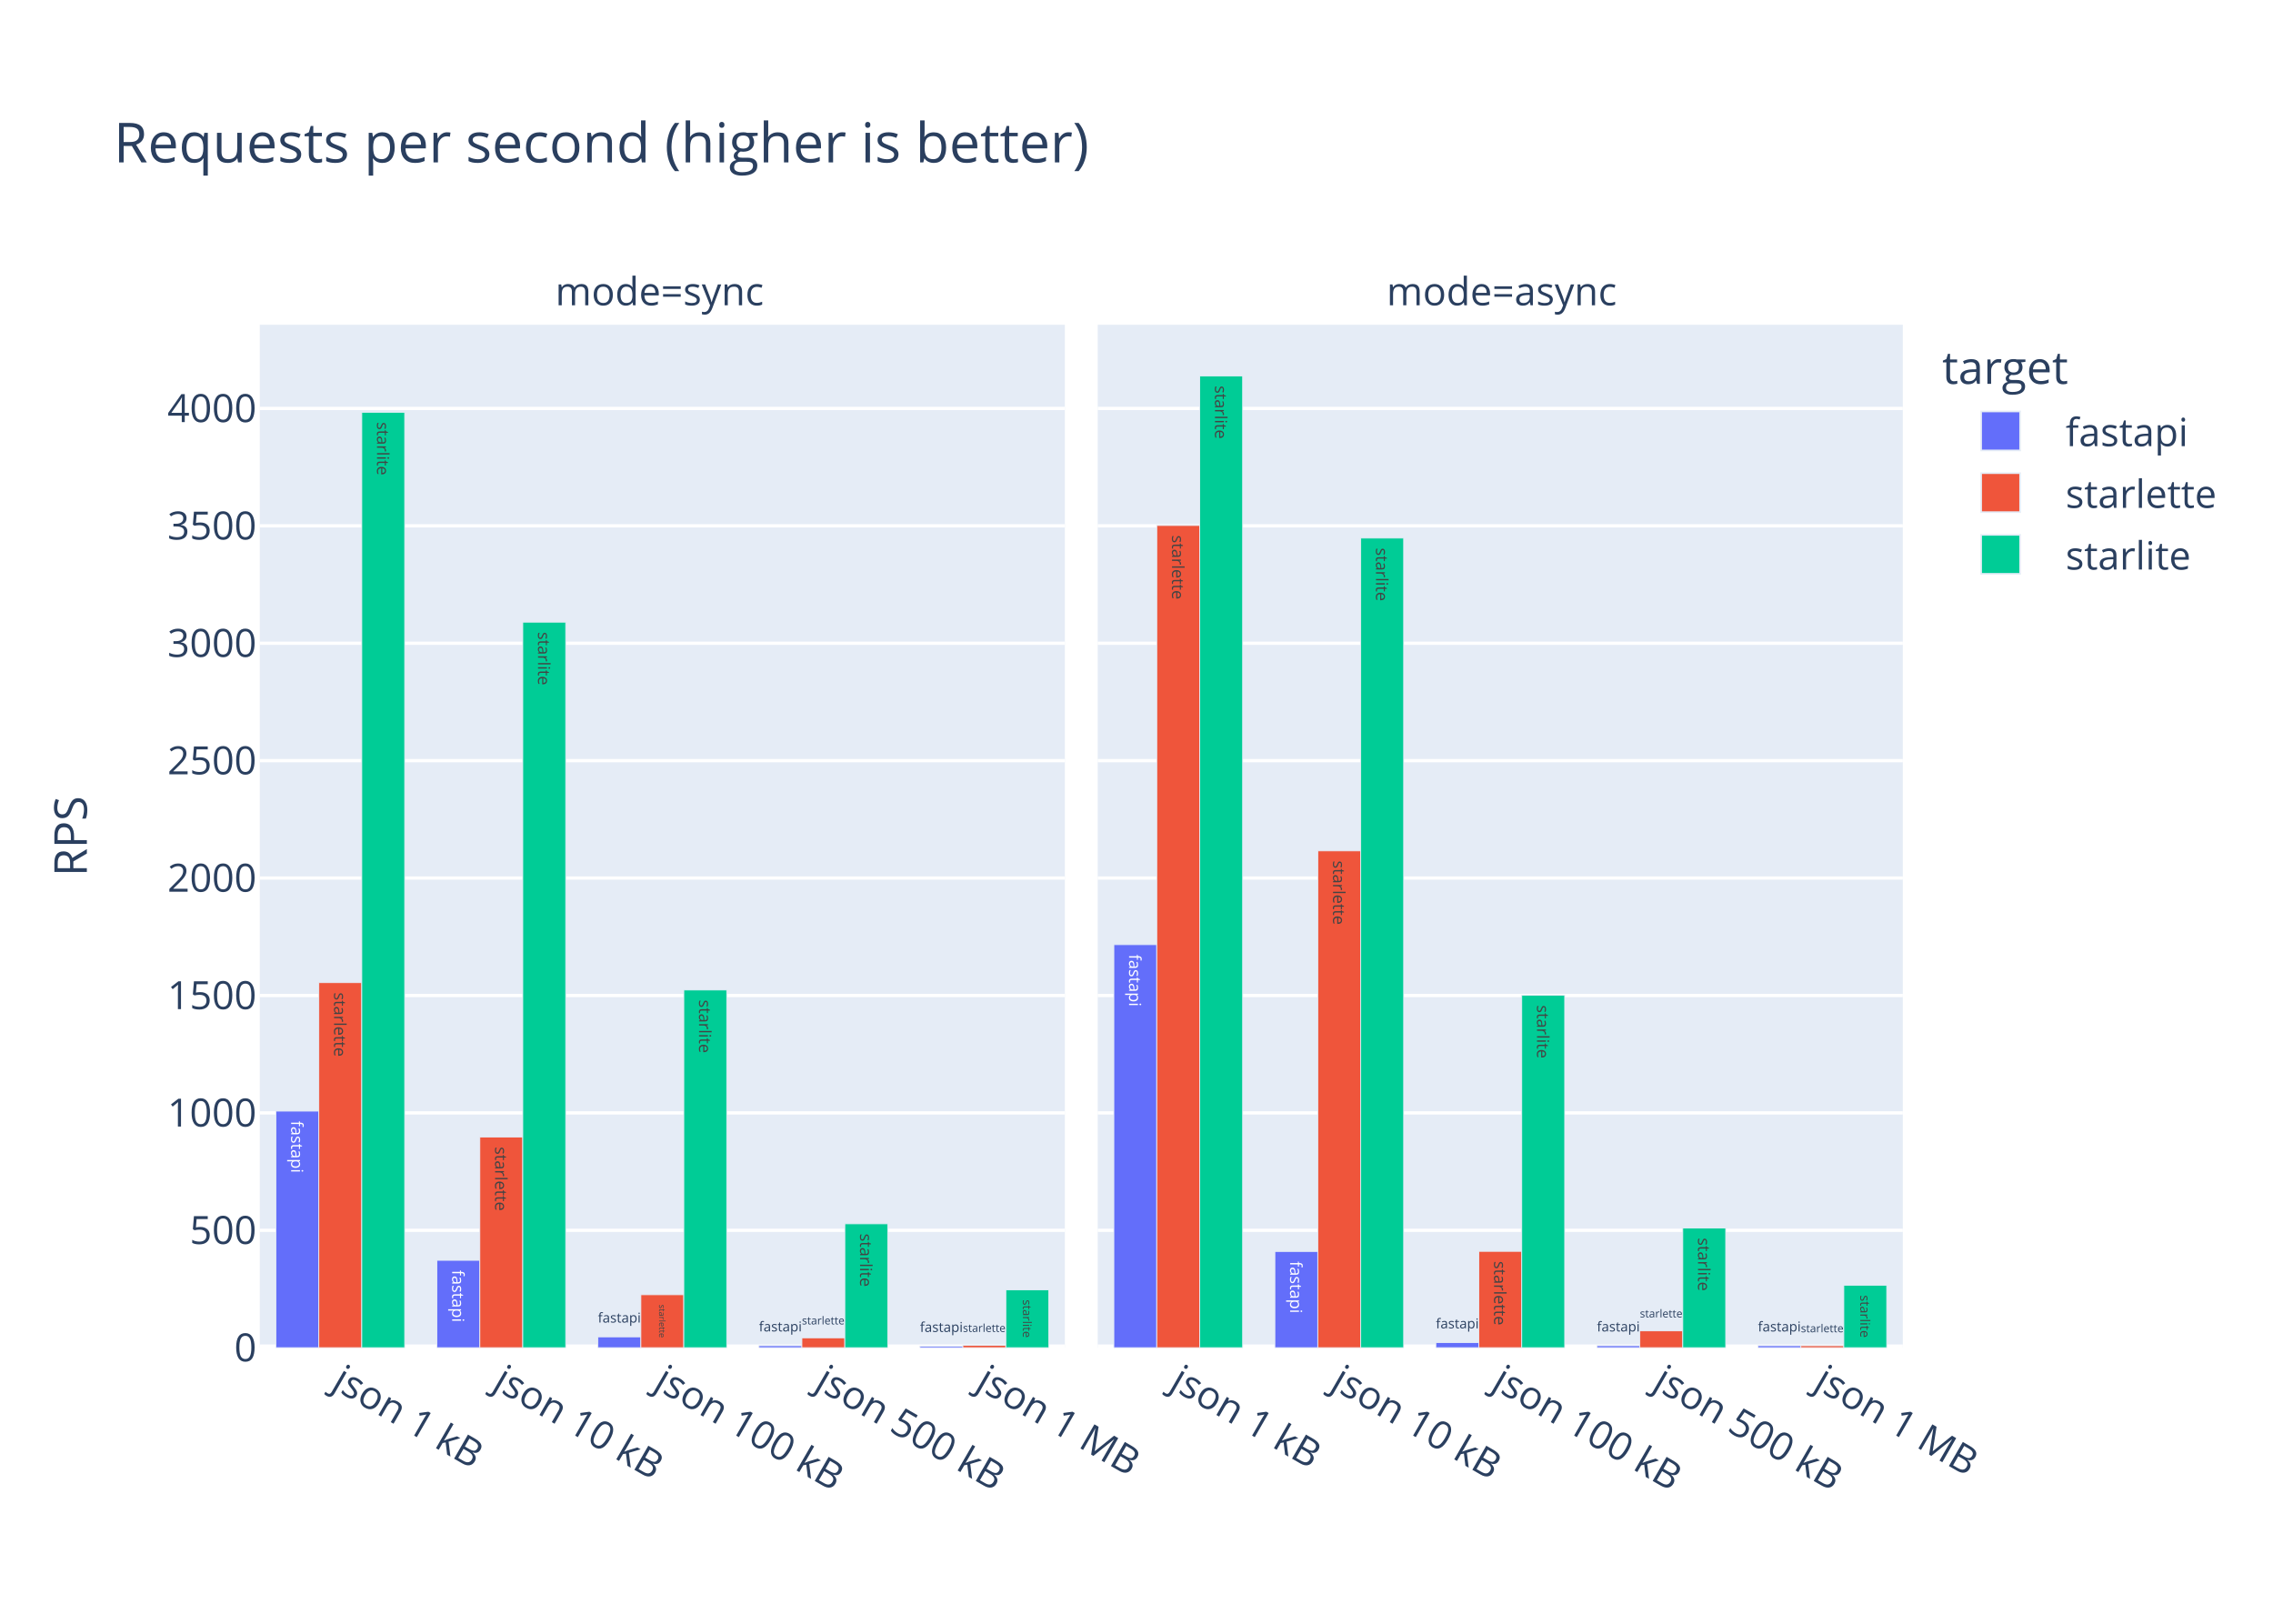
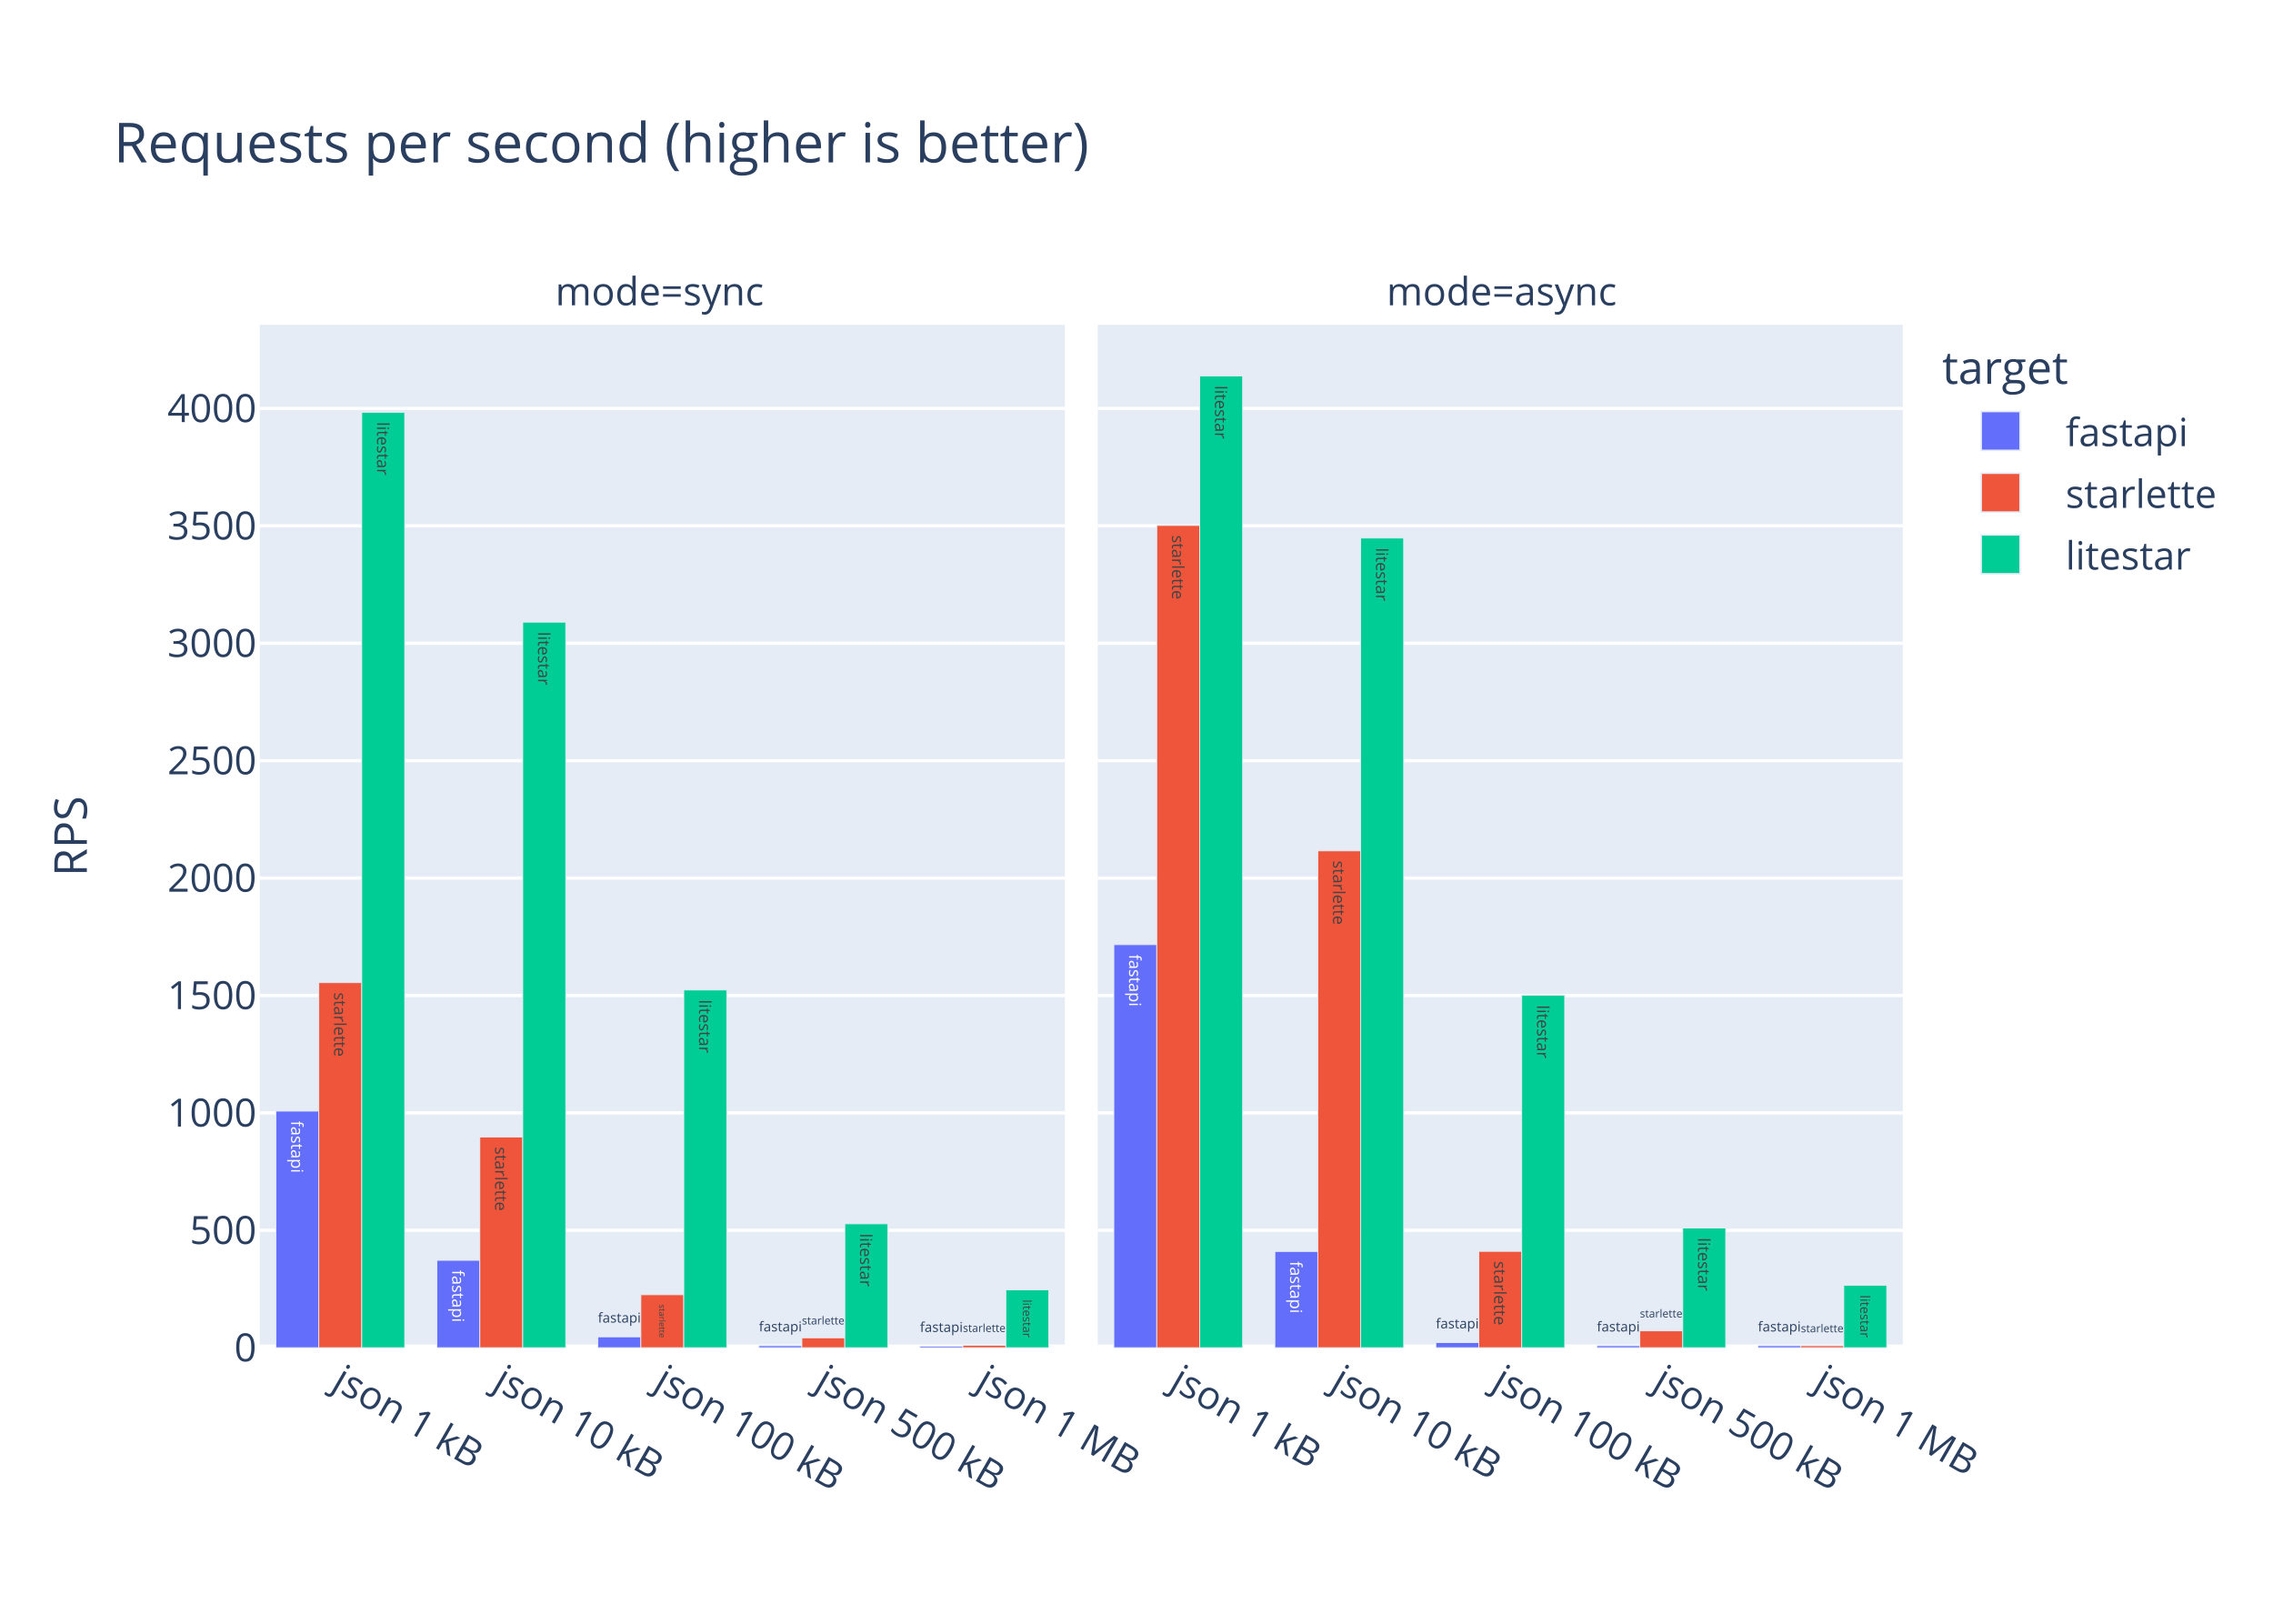
<svg xmlns="http://www.w3.org/2000/svg" class="main-svg" width="1400" height="1000" style="" viewBox="0 0 700 500">
  <rect x="0" y="0" width="700" height="500" style="fill: rgb(255, 255, 255); fill-opacity: 1;" />
  <defs id="defs-083f4c">
    <g class="clips">
      <clipPath id="clip083f4cxyplot" class="plotclip">
        <rect width="247.94" height="315" />
      </clipPath>
      <clipPath id="clip083f4cx2y2plot" class="plotclip">
        <rect width="247.94" height="315" />
      </clipPath>
      <clipPath class="axesclip" id="clip083f4cx">
        <rect x="80" y="0" width="247.94" height="500" />
      </clipPath>
      <clipPath class="axesclip" id="clip083f4cy">
        <rect x="0" y="100" width="700" height="315" />
      </clipPath>
      <clipPath class="axesclip" id="clip083f4cxy">
        <rect x="80" y="100" width="247.94" height="315" />
      </clipPath>
      <clipPath class="axesclip" id="clip083f4cy2">
        <rect x="0" y="100" width="700" height="315" />
      </clipPath>
      <clipPath class="axesclip" id="clip083f4cxy2">
        <rect x="80" y="100" width="247.94" height="315" />
      </clipPath>
      <clipPath class="axesclip" id="clip083f4cx2">
        <rect x="338.06" y="0" width="247.94" height="500" />
      </clipPath>
      <clipPath class="axesclip" id="clip083f4cx2y">
        <rect x="338.06" y="100" width="247.94" height="315" />
      </clipPath>
      <clipPath class="axesclip" id="clip083f4cx2y2">
        <rect x="338.06" y="100" width="247.94" height="315" />
      </clipPath>
    </g>
    <g class="gradients" />
    <g class="patterns" />
  </defs>
  <g class="bglayer">
    <rect class="bg" x="80" y="100" width="247.94" height="315" style="fill: rgb(229, 236, 246); fill-opacity: 1; stroke-width: 0;" />
    <rect class="bg" x="338.06" y="100" width="247.94" height="315" style="fill: rgb(229, 236, 246); fill-opacity: 1; stroke-width: 0;" />
  </g>
  <g class="layer-below">
    <g class="imagelayer" />
    <g class="shapelayer" />
  </g>
  <g class="cartesianlayer">
    <g class="subplot xy">
      <g class="layer-subplot">
        <g class="shapelayer" />
        <g class="imagelayer" />
      </g>
      <g class="minor-gridlayer">
        <g class="x" />
        <g class="y" />
      </g>
      <g class="gridlayer">
        <g class="x" />
        <g class="y">
          <path class="ygrid crisp" transform="translate(0,378.85)" d="M80,0h247.94" style="stroke: rgb(255, 255, 255); stroke-opacity: 1; stroke-width: 1px;" />
          <path class="ygrid crisp" transform="translate(0,342.69)" d="M80,0h247.94" style="stroke: rgb(255, 255, 255); stroke-opacity: 1; stroke-width: 1px;" />
          <path class="ygrid crisp" transform="translate(0,306.54)" d="M80,0h247.94" style="stroke: rgb(255, 255, 255); stroke-opacity: 1; stroke-width: 1px;" />
          <path class="ygrid crisp" transform="translate(0,270.38)" d="M80,0h247.94" style="stroke: rgb(255, 255, 255); stroke-opacity: 1; stroke-width: 1px;" />
          <path class="ygrid crisp" transform="translate(0,234.23)" d="M80,0h247.94" style="stroke: rgb(255, 255, 255); stroke-opacity: 1; stroke-width: 1px;" />
          <path class="ygrid crisp" transform="translate(0,198.07)" d="M80,0h247.94" style="stroke: rgb(255, 255, 255); stroke-opacity: 1; stroke-width: 1px;" />
          <path class="ygrid crisp" transform="translate(0,161.92)" d="M80,0h247.94" style="stroke: rgb(255, 255, 255); stroke-opacity: 1; stroke-width: 1px;" />
          <path class="ygrid crisp" transform="translate(0,125.77)" d="M80,0h247.94" style="stroke: rgb(255, 255, 255); stroke-opacity: 1; stroke-width: 1px;" />
        </g>
      </g>
      <g class="zerolinelayer">
        <path class="yzl zl crisp" transform="translate(0,415)" d="M80,0h247.94" style="stroke: rgb(255, 255, 255); stroke-opacity: 1; stroke-width: 2px;" />
      </g>
      <path class="xlines-below" />
      <path class="ylines-below" />
      <g class="overlines-below" />
      <g class="xaxislayer-below" />
      <g class="yaxislayer-below" />
      <g class="overaxes-below" />
      <g class="plot" transform="translate(80,100)" clip-path="url(#clip083f4cxyplot)">
        <g class="barlayer mlayer">
          <g class="trace bars" style="opacity: 1;">
            <g class="points">
              <g class="point">
                <path d="M4.96,315V242.14H18.18V315Z" style="vector-effect: non-scaling-stroke; opacity: 1; stroke-width: 0.5px; fill: rgb(99, 110, 250); fill-opacity: 1; stroke: rgb(229, 236, 246); stroke-opacity: 1;" />
                <text class="bartext bartext-inside" text-anchor="middle" data-notex="1" x="0" y="0" style="font-family: 'Open Sans', verdana, arial, sans-serif; font-size: 12px; fill: rgb(255, 255, 255); fill-opacity: 1; white-space: pre;" transform="translate(11.57,255.0741)scale(0.4247059)rotate(90 0 -4.5)">fastapi</text>
              </g>
              <g class="point">
                <path d="M54.55,315V288.09H67.77V315Z" style="vector-effect: non-scaling-stroke; opacity: 1; stroke-width: 0.5px; fill: rgb(99, 110, 250); fill-opacity: 1; stroke: rgb(229, 236, 246); stroke-opacity: 1;" />
                <text class="bartext bartext-inside" text-anchor="middle" data-notex="1" x="0" y="0" style="font-family: 'Open Sans', verdana, arial, sans-serif; font-size: 12px; fill: rgb(255, 255, 255); fill-opacity: 1; white-space: pre;" transform="translate(61.16,301.0241)scale(0.4247059)rotate(90 0 -4.5)">fastapi</text>
              </g>
              <g class="point">
                <path d="M104.13,315V311.66H117.36V315Z" style="vector-effect: non-scaling-stroke; opacity: 1; stroke-width: 0.5px; fill: rgb(99, 110, 250); fill-opacity: 1; stroke: rgb(229, 236, 246); stroke-opacity: 1;" />
                <text class="bartext bartext-outside" text-anchor="middle" data-notex="1" x="0" y="0" style="font-family: 'Open Sans', verdana, arial, sans-serif; font-size: 12px; fill: rgb(42, 63, 95); fill-opacity: 1; white-space: pre;" transform="translate(110.745,307.2593)scale(0.3501737)">fastapi</text>
              </g>
              <g class="point">
                <path d="M153.72,315V314.38H166.95V315Z" style="vector-effect: non-scaling-stroke; opacity: 1; stroke-width: 0.5px; fill: rgb(99, 110, 250); fill-opacity: 1; stroke: rgb(229, 236, 246); stroke-opacity: 1;" />
                <text class="bartext bartext-outside" text-anchor="middle" data-notex="1" x="0" y="0" style="font-family: 'Open Sans', verdana, arial, sans-serif; font-size: 12px; fill: rgb(42, 63, 95); fill-opacity: 1; white-space: pre;" transform="translate(160.335,309.9793)scale(0.3501737)">fastapi</text>
              </g>
              <g class="point">
                <path d="M203.31,315V314.54H216.53V315Z" style="vector-effect: non-scaling-stroke; opacity: 1; stroke-width: 0.5px; fill: rgb(99, 110, 250); fill-opacity: 1; stroke: rgb(229, 236, 246); stroke-opacity: 1;" />
                <text class="bartext bartext-outside" text-anchor="middle" data-notex="1" x="0" y="0" style="font-family: 'Open Sans', verdana, arial, sans-serif; font-size: 12px; fill: rgb(42, 63, 95); fill-opacity: 1; white-space: pre;" transform="translate(209.92,310.1404)scale(0.349909)">fastapi</text>
              </g>
            </g>
          </g>
          <g class="trace bars" style="opacity: 1;">
            <g class="points">
              <g class="point">
                <path d="M18.18,315V202.59H31.41V315Z" style="vector-effect: non-scaling-stroke; opacity: 1; stroke-width: 0.5px; fill: rgb(239, 85, 59); fill-opacity: 1; stroke: rgb(229, 236, 246); stroke-opacity: 1;" />
                <text class="bartext bartext-inside" text-anchor="middle" data-notex="1" x="0" y="0" style="font-family: 'Open Sans', verdana, arial, sans-serif; font-size: 12px; fill: rgb(68, 68, 68); fill-opacity: 1; white-space: pre;" transform="translate(24.73852,217.455)scale(0.4252941)rotate(90 0.1328125 -4.5)">starlette</text>
              </g>
              <g class="point">
                <path d="M67.77,315V250.12H80.99V315Z" style="vector-effect: non-scaling-stroke; opacity: 1; stroke-width: 0.5px; fill: rgb(239, 85, 59); fill-opacity: 1; stroke: rgb(229, 236, 246); stroke-opacity: 1;" />
                <text class="bartext bartext-inside" text-anchor="middle" data-notex="1" x="0" y="0" style="font-family: 'Open Sans', verdana, arial, sans-serif; font-size: 12px; fill: rgb(68, 68, 68); fill-opacity: 1; white-space: pre;" transform="translate(74.32359,264.9686)scale(0.4247059)rotate(90 0.1328125 -4.5)">starlette</text>
              </g>
              <g class="point">
                <path d="M117.36,315V298.69H130.58V315Z" style="vector-effect: non-scaling-stroke; opacity: 1; stroke-width: 0.5px; fill: rgb(239, 85, 59); fill-opacity: 1; stroke: rgb(229, 236, 246); stroke-opacity: 1;" />
                <text class="bartext bartext-inside" text-anchor="middle" data-notex="1" x="0" y="0" style="font-family: 'Open Sans', verdana, arial, sans-serif; font-size: 12px; fill: rgb(68, 68, 68); fill-opacity: 1; white-space: pre;" transform="translate(123.9407,307.8364)scale(0.2203139)rotate(90 0.1328125 -4.5)">starlette</text>
              </g>
              <g class="point">
                <path d="M166.95,315V311.96H180.17V315Z" style="vector-effect: non-scaling-stroke; opacity: 1; stroke-width: 0.5px; fill: rgb(239, 85, 59); fill-opacity: 1; stroke: rgb(229, 236, 246); stroke-opacity: 1;" />
                <text class="bartext bartext-outside" text-anchor="middle" data-notex="1" x="0" y="0" style="font-family: 'Open Sans', verdana, arial, sans-serif; font-size: 12px; fill: rgb(42, 63, 95); fill-opacity: 1; white-space: pre;" transform="translate(173.5225,307.83)scale(0.2824975)">starlette</text>
              </g>
              <g class="point">
                <path d="M216.53,315V314.27H229.76V315Z" style="vector-effect: non-scaling-stroke; opacity: 1; stroke-width: 0.5px; fill: rgb(239, 85, 59); fill-opacity: 1; stroke: rgb(229, 236, 246); stroke-opacity: 1;" />
                <text class="bartext bartext-outside" text-anchor="middle" data-notex="1" x="0" y="0" style="font-family: 'Open Sans', verdana, arial, sans-serif; font-size: 12px; fill: rgb(42, 63, 95); fill-opacity: 1; white-space: pre;" transform="translate(223.1075,310.1392)scale(0.2827112)">starlette</text>
              </g>
            </g>
          </g>
          <g class="trace bars" style="opacity: 1;">
            <g class="points">
              <g class="point">
                <path d="M31.41,315V26.95H44.63V315Z" style="vector-effect: non-scaling-stroke; opacity: 1; stroke-width: 0.5px; fill: rgb(0, 204, 150); fill-opacity: 1; stroke: rgb(229, 236, 246); stroke-opacity: 1;" />
-                 <text class="bartext bartext-inside" text-anchor="middle" data-notex="1" x="0" y="0" style="font-family: 'Open Sans', verdana, arial, sans-serif; font-size: 12px; fill: rgb(68, 68, 68); fill-opacity: 1; white-space: pre;" transform="translate(37.96359,40.11308)scale(0.4247059)rotate(90 0.1328125 -4.5)">starlite</text>
+                 <text class="bartext bartext-inside" text-anchor="middle" data-notex="1" x="0" y="0" style="font-family: 'Open Sans', verdana, arial, sans-serif; font-size: 12px; fill: rgb(68, 68, 68); fill-opacity: 1; white-space: pre;" transform="translate(37.96359,40.11308)scale(0.4247059)rotate(90 0.1328125 -4.5)">litestar</text>
              </g>
              <g class="point">
                <path d="M80.99,315V91.58H94.22V315Z" style="vector-effect: non-scaling-stroke; opacity: 1; stroke-width: 0.5px; fill: rgb(0, 204, 150); fill-opacity: 1; stroke: rgb(229, 236, 246); stroke-opacity: 1;" />
-                 <text class="bartext bartext-inside" text-anchor="middle" data-notex="1" x="0" y="0" style="font-family: 'Open Sans', verdana, arial, sans-serif; font-size: 12px; fill: rgb(68, 68, 68); fill-opacity: 1; white-space: pre;" transform="translate(87.54852,104.7572)scale(0.4252941)rotate(90 0.1328125 -4.5)">starlite</text>
+                 <text class="bartext bartext-inside" text-anchor="middle" data-notex="1" x="0" y="0" style="font-family: 'Open Sans', verdana, arial, sans-serif; font-size: 12px; fill: rgb(68, 68, 68); fill-opacity: 1; white-space: pre;" transform="translate(87.54852,104.7572)scale(0.4252941)rotate(90 0.1328125 -4.5)">litestar</text>
              </g>
              <g class="point">
                <path d="M130.58,315V204.86H143.81V315Z" style="vector-effect: non-scaling-stroke; opacity: 1; stroke-width: 0.5px; fill: rgb(0, 204, 150); fill-opacity: 1; stroke: rgb(229, 236, 246); stroke-opacity: 1;" />
-                 <text class="bartext bartext-inside" text-anchor="middle" data-notex="1" x="0" y="0" style="font-family: 'Open Sans', verdana, arial, sans-serif; font-size: 12px; fill: rgb(68, 68, 68); fill-opacity: 1; white-space: pre;" transform="translate(137.1385,218.0372)scale(0.4252941)rotate(90 0.1328125 -4.5)">starlite</text>
+                 <text class="bartext bartext-inside" text-anchor="middle" data-notex="1" x="0" y="0" style="font-family: 'Open Sans', verdana, arial, sans-serif; font-size: 12px; fill: rgb(68, 68, 68); fill-opacity: 1; white-space: pre;" transform="translate(137.1385,218.0372)scale(0.4252941)rotate(90 0.1328125 -4.5)">litestar</text>
              </g>
              <g class="point">
                <path d="M180.17,315V276.85H193.39V315Z" style="vector-effect: non-scaling-stroke; opacity: 1; stroke-width: 0.5px; fill: rgb(0, 204, 150); fill-opacity: 1; stroke: rgb(229, 236, 246); stroke-opacity: 1;" />
-                 <text class="bartext bartext-inside" text-anchor="middle" data-notex="1" x="0" y="0" style="font-family: 'Open Sans', verdana, arial, sans-serif; font-size: 12px; fill: rgb(68, 68, 68); fill-opacity: 1; white-space: pre;" transform="translate(186.7236,290.0131)scale(0.4247059)rotate(90 0.1328125 -4.5)">starlite</text>
+                 <text class="bartext bartext-inside" text-anchor="middle" data-notex="1" x="0" y="0" style="font-family: 'Open Sans', verdana, arial, sans-serif; font-size: 12px; fill: rgb(68, 68, 68); fill-opacity: 1; white-space: pre;" transform="translate(186.7236,290.0131)scale(0.4247059)rotate(90 0.1328125 -4.5)">litestar</text>
              </g>
              <g class="point">
                <path d="M229.76,315V297.2H242.98V315Z" style="vector-effect: non-scaling-stroke; opacity: 1; stroke-width: 0.5px; fill: rgb(0, 204, 150); fill-opacity: 1; stroke: rgb(229, 236, 246); stroke-opacity: 1;" />
-                 <text class="bartext bartext-inside" text-anchor="middle" data-notex="1" x="0" y="0" style="font-family: 'Open Sans', verdana, arial, sans-serif; font-size: 12px; fill: rgb(68, 68, 68); fill-opacity: 1; white-space: pre;" transform="translate(236.3297,307.4665)scale(0.303659)rotate(90 0.1328125 -4.5)">starlite</text>
+                 <text class="bartext bartext-inside" text-anchor="middle" data-notex="1" x="0" y="0" style="font-family: 'Open Sans', verdana, arial, sans-serif; font-size: 12px; fill: rgb(68, 68, 68); fill-opacity: 1; white-space: pre;" transform="translate(236.3297,307.4665)scale(0.303659)rotate(90 0.1328125 -4.5)">litestar</text>
              </g>
            </g>
          </g>
        </g>
      </g>
      <g class="overplot" />
      <path class="xlines-above crisp" d="M0,0" style="fill: none;" />
      <path class="ylines-above crisp" d="M0,0" style="fill: none;" />
      <g class="overlines-above" />
      <g class="xaxislayer-above">
        <g class="xtick">
          <text text-anchor="start" x="0" y="428" transform="translate(104.79,0) rotate(30,0,422)" style="font-family: 'Open Sans', verdana, arial, sans-serif; font-size: 12px; fill: rgb(42, 63, 95); fill-opacity: 1; white-space: pre; opacity: 1;">json 1 kB</text>
        </g>
        <g class="xtick">
          <text text-anchor="start" x="0" y="428" transform="translate(154.38,0) rotate(30,0,422)" style="font-family: 'Open Sans', verdana, arial, sans-serif; font-size: 12px; fill: rgb(42, 63, 95); fill-opacity: 1; white-space: pre; opacity: 1;">json 10 kB</text>
        </g>
        <g class="xtick">
          <text text-anchor="start" x="0" y="428" transform="translate(203.97,0) rotate(30,0,422)" style="font-family: 'Open Sans', verdana, arial, sans-serif; font-size: 12px; fill: rgb(42, 63, 95); fill-opacity: 1; white-space: pre; opacity: 1;">json 100 kB</text>
        </g>
        <g class="xtick">
          <text text-anchor="start" x="0" y="428" transform="translate(253.56,0) rotate(30,0,422)" style="font-family: 'Open Sans', verdana, arial, sans-serif; font-size: 12px; fill: rgb(42, 63, 95); fill-opacity: 1; white-space: pre; opacity: 1;">json 500 kB</text>
        </g>
        <g class="xtick">
          <text text-anchor="start" x="0" y="428" transform="translate(303.15,0) rotate(30,0,422)" style="font-family: 'Open Sans', verdana, arial, sans-serif; font-size: 12px; fill: rgb(42, 63, 95); fill-opacity: 1; white-space: pre; opacity: 1;">json 1 MB</text>
        </g>
      </g>
      <g class="yaxislayer-above">
        <g class="ytick">
          <text text-anchor="end" x="79" y="4.2" transform="translate(0,415)" style="font-family: 'Open Sans', verdana, arial, sans-serif; font-size: 12px; fill: rgb(42, 63, 95); fill-opacity: 1; white-space: pre; opacity: 1;">0</text>
        </g>
        <g class="ytick">
          <text text-anchor="end" x="79" y="4.2" style="font-family: 'Open Sans', verdana, arial, sans-serif; font-size: 12px; fill: rgb(42, 63, 95); fill-opacity: 1; white-space: pre; opacity: 1;" transform="translate(0,378.85)">500</text>
        </g>
        <g class="ytick">
          <text text-anchor="end" x="79" y="4.2" style="font-family: 'Open Sans', verdana, arial, sans-serif; font-size: 12px; fill: rgb(42, 63, 95); fill-opacity: 1; white-space: pre; opacity: 1;" transform="translate(0,342.69)">1000</text>
        </g>
        <g class="ytick">
          <text text-anchor="end" x="79" y="4.2" style="font-family: 'Open Sans', verdana, arial, sans-serif; font-size: 12px; fill: rgb(42, 63, 95); fill-opacity: 1; white-space: pre; opacity: 1;" transform="translate(0,306.54)">1500</text>
        </g>
        <g class="ytick">
          <text text-anchor="end" x="79" y="4.2" style="font-family: 'Open Sans', verdana, arial, sans-serif; font-size: 12px; fill: rgb(42, 63, 95); fill-opacity: 1; white-space: pre; opacity: 1;" transform="translate(0,270.38)">2000</text>
        </g>
        <g class="ytick">
          <text text-anchor="end" x="79" y="4.2" style="font-family: 'Open Sans', verdana, arial, sans-serif; font-size: 12px; fill: rgb(42, 63, 95); fill-opacity: 1; white-space: pre; opacity: 1;" transform="translate(0,234.23)">2500</text>
        </g>
        <g class="ytick">
          <text text-anchor="end" x="79" y="4.2" style="font-family: 'Open Sans', verdana, arial, sans-serif; font-size: 12px; fill: rgb(42, 63, 95); fill-opacity: 1; white-space: pre; opacity: 1;" transform="translate(0,198.07)">3000</text>
        </g>
        <g class="ytick">
          <text text-anchor="end" x="79" y="4.2" style="font-family: 'Open Sans', verdana, arial, sans-serif; font-size: 12px; fill: rgb(42, 63, 95); fill-opacity: 1; white-space: pre; opacity: 1;" transform="translate(0,161.92)">3500</text>
        </g>
        <g class="ytick">
          <text text-anchor="end" x="79" y="4.2" style="font-family: 'Open Sans', verdana, arial, sans-serif; font-size: 12px; fill: rgb(42, 63, 95); fill-opacity: 1; white-space: pre; opacity: 1;" transform="translate(0,125.77)">4000</text>
        </g>
      </g>
      <g class="overaxes-above" />
    </g>
    <g class="subplot x2y2">
      <g class="layer-subplot">
        <g class="shapelayer" />
        <g class="imagelayer" />
      </g>
      <g class="minor-gridlayer">
        <g class="x2" />
        <g class="y2" />
      </g>
      <g class="gridlayer">
        <g class="x2" />
        <g class="y2">
          <path class="y2grid crisp" transform="translate(0,378.85)" d="M338.06,0h247.94" style="stroke: rgb(255, 255, 255); stroke-opacity: 1; stroke-width: 1px;" />
          <path class="y2grid crisp" transform="translate(0,342.69)" d="M338.06,0h247.94" style="stroke: rgb(255, 255, 255); stroke-opacity: 1; stroke-width: 1px;" />
          <path class="y2grid crisp" transform="translate(0,306.54)" d="M338.06,0h247.94" style="stroke: rgb(255, 255, 255); stroke-opacity: 1; stroke-width: 1px;" />
          <path class="y2grid crisp" transform="translate(0,270.38)" d="M338.06,0h247.94" style="stroke: rgb(255, 255, 255); stroke-opacity: 1; stroke-width: 1px;" />
          <path class="y2grid crisp" transform="translate(0,234.23)" d="M338.06,0h247.94" style="stroke: rgb(255, 255, 255); stroke-opacity: 1; stroke-width: 1px;" />
          <path class="y2grid crisp" transform="translate(0,198.07)" d="M338.06,0h247.94" style="stroke: rgb(255, 255, 255); stroke-opacity: 1; stroke-width: 1px;" />
          <path class="y2grid crisp" transform="translate(0,161.92)" d="M338.06,0h247.94" style="stroke: rgb(255, 255, 255); stroke-opacity: 1; stroke-width: 1px;" />
          <path class="y2grid crisp" transform="translate(0,125.77)" d="M338.06,0h247.94" style="stroke: rgb(255, 255, 255); stroke-opacity: 1; stroke-width: 1px;" />
        </g>
      </g>
      <g class="zerolinelayer">
        <path class="y2zl zl crisp" transform="translate(0,415)" d="M338.06,0h247.94" style="stroke: rgb(255, 255, 255); stroke-opacity: 1; stroke-width: 2px;" />
      </g>
      <path class="xlines-below" />
      <path class="ylines-below" />
      <g class="overlines-below" />
      <g class="xaxislayer-below" />
      <g class="yaxislayer-below" />
      <g class="overaxes-below" />
      <g class="plot" transform="translate(338.06,100)" clip-path="url(#clip083f4cx2y2plot)">
        <g class="barlayer mlayer">
          <g class="trace bars" style="opacity: 1;">
            <g class="points">
              <g class="point">
                <path d="M4.96,315V190.89H18.18V315Z" style="vector-effect: non-scaling-stroke; opacity: 1; stroke-width: 0.5px; fill: rgb(99, 110, 250); fill-opacity: 1; stroke: rgb(229, 236, 246); stroke-opacity: 1;" />
                <text class="bartext bartext-inside" text-anchor="middle" data-notex="1" x="0" y="0" style="font-family: 'Open Sans', verdana, arial, sans-serif; font-size: 12px; fill: rgb(255, 255, 255); fill-opacity: 1; white-space: pre;" transform="translate(11.57,203.8241)scale(0.4247059)rotate(90 0 -4.5)">fastapi</text>
              </g>
              <g class="point">
                <path d="M54.55,315V285.37H67.77V315Z" style="vector-effect: non-scaling-stroke; opacity: 1; stroke-width: 0.5px; fill: rgb(99, 110, 250); fill-opacity: 1; stroke: rgb(229, 236, 246); stroke-opacity: 1;" />
                <text class="bartext bartext-inside" text-anchor="middle" data-notex="1" x="0" y="0" style="font-family: 'Open Sans', verdana, arial, sans-serif; font-size: 12px; fill: rgb(255, 255, 255); fill-opacity: 1; white-space: pre;" transform="translate(61.16,298.3041)scale(0.4247059)rotate(90 0 -4.5)">fastapi</text>
              </g>
              <g class="point">
                <path d="M104.13,315V313.44H117.36V315Z" style="vector-effect: non-scaling-stroke; opacity: 1; stroke-width: 0.5px; fill: rgb(99, 110, 250); fill-opacity: 1; stroke: rgb(229, 236, 246); stroke-opacity: 1;" />
                <text class="bartext bartext-outside" text-anchor="middle" data-notex="1" x="0" y="0" style="font-family: 'Open Sans', verdana, arial, sans-serif; font-size: 12px; fill: rgb(42, 63, 95); fill-opacity: 1; white-space: pre;" transform="translate(110.745,309.0393)scale(0.3501737)">fastapi</text>
              </g>
              <g class="point">
                <path d="M153.72,315V314.39H166.95V315Z" style="vector-effect: non-scaling-stroke; opacity: 1; stroke-width: 0.5px; fill: rgb(99, 110, 250); fill-opacity: 1; stroke: rgb(229, 236, 246); stroke-opacity: 1;" />
                <text class="bartext bartext-outside" text-anchor="middle" data-notex="1" x="0" y="0" style="font-family: 'Open Sans', verdana, arial, sans-serif; font-size: 12px; fill: rgb(42, 63, 95); fill-opacity: 1; white-space: pre;" transform="translate(160.335,309.9893)scale(0.3501737)">fastapi</text>
              </g>
              <g class="point">
                <path d="M203.31,315V314.39H216.53V315Z" style="vector-effect: non-scaling-stroke; opacity: 1; stroke-width: 0.5px; fill: rgb(99, 110, 250); fill-opacity: 1; stroke: rgb(229, 236, 246); stroke-opacity: 1;" />
                <text class="bartext bartext-outside" text-anchor="middle" data-notex="1" x="0" y="0" style="font-family: 'Open Sans', verdana, arial, sans-serif; font-size: 12px; fill: rgb(42, 63, 95); fill-opacity: 1; white-space: pre;" transform="translate(209.92,309.9904)scale(0.349909)">fastapi</text>
              </g>
            </g>
          </g>
          <g class="trace bars" style="opacity: 1;">
            <g class="points">
              <g class="point">
                <path d="M18.18,315V61.8H31.41V315Z" style="vector-effect: non-scaling-stroke; opacity: 1; stroke-width: 0.5px; fill: rgb(239, 85, 59); fill-opacity: 1; stroke: rgb(229, 236, 246); stroke-opacity: 1;" />
                <text class="bartext bartext-inside" text-anchor="middle" data-notex="1" x="0" y="0" style="font-family: 'Open Sans', verdana, arial, sans-serif; font-size: 12px; fill: rgb(68, 68, 68); fill-opacity: 1; white-space: pre;" transform="translate(24.73852,76.66504)scale(0.4252941)rotate(90 0.1328125 -4.5)">starlette</text>
              </g>
              <g class="point">
                <path d="M67.77,315V162.01H80.99V315Z" style="vector-effect: non-scaling-stroke; opacity: 1; stroke-width: 0.5px; fill: rgb(239, 85, 59); fill-opacity: 1; stroke: rgb(229, 236, 246); stroke-opacity: 1;" />
                <text class="bartext bartext-inside" text-anchor="middle" data-notex="1" x="0" y="0" style="font-family: 'Open Sans', verdana, arial, sans-serif; font-size: 12px; fill: rgb(68, 68, 68); fill-opacity: 1; white-space: pre;" transform="translate(74.32359,176.8586)scale(0.4247059)rotate(90 0.1328125 -4.5)">starlette</text>
              </g>
              <g class="point">
                <path d="M117.36,315V285.33H130.58V315Z" style="vector-effect: non-scaling-stroke; opacity: 1; stroke-width: 0.5px; fill: rgb(239, 85, 59); fill-opacity: 1; stroke: rgb(229, 236, 246); stroke-opacity: 1;" />
                <text class="bartext bartext-inside" text-anchor="middle" data-notex="1" x="0" y="0" style="font-family: 'Open Sans', verdana, arial, sans-serif; font-size: 12px; fill: rgb(68, 68, 68); fill-opacity: 1; white-space: pre;" transform="translate(123.9136,300.1786)scale(0.4247059)rotate(90 0.1328125 -4.5)">starlette</text>
              </g>
              <g class="point">
                <path d="M166.95,315V309.81H180.17V315Z" style="vector-effect: non-scaling-stroke; opacity: 1; stroke-width: 0.5px; fill: rgb(239, 85, 59); fill-opacity: 1; stroke: rgb(229, 236, 246); stroke-opacity: 1;" />
                <text class="bartext bartext-outside" text-anchor="middle" data-notex="1" x="0" y="0" style="font-family: 'Open Sans', verdana, arial, sans-serif; font-size: 12px; fill: rgb(42, 63, 95); fill-opacity: 1; white-space: pre;" transform="translate(173.5225,305.68)scale(0.2824975)">starlette</text>
              </g>
              <g class="point">
                <path d="M216.53,315V314.38H229.76V315Z" style="vector-effect: non-scaling-stroke; opacity: 1; stroke-width: 0.5px; fill: rgb(239, 85, 59); fill-opacity: 1; stroke: rgb(229, 236, 246); stroke-opacity: 1;" />
                <text class="bartext bartext-outside" text-anchor="middle" data-notex="1" x="0" y="0" style="font-family: 'Open Sans', verdana, arial, sans-serif; font-size: 12px; fill: rgb(42, 63, 95); fill-opacity: 1; white-space: pre;" transform="translate(223.1075,310.2492)scale(0.2827112)">starlette</text>
              </g>
            </g>
          </g>
          <g class="trace bars" style="opacity: 1;">
            <g class="points">
              <g class="point">
                <path d="M31.41,315V15.75H44.63V315Z" style="vector-effect: non-scaling-stroke; opacity: 1; stroke-width: 0.5px; fill: rgb(0, 204, 150); fill-opacity: 1; stroke: rgb(229, 236, 246); stroke-opacity: 1;" />
-                 <text class="bartext bartext-inside" text-anchor="middle" data-notex="1" x="0" y="0" style="font-family: 'Open Sans', verdana, arial, sans-serif; font-size: 12px; fill: rgb(68, 68, 68); fill-opacity: 1; white-space: pre;" transform="translate(37.96359,28.91308)scale(0.4247059)rotate(90 0.1328125 -4.5)">starlite</text>
+                 <text class="bartext bartext-inside" text-anchor="middle" data-notex="1" x="0" y="0" style="font-family: 'Open Sans', verdana, arial, sans-serif; font-size: 12px; fill: rgb(68, 68, 68); fill-opacity: 1; white-space: pre;" transform="translate(37.96359,28.91308)scale(0.4247059)rotate(90 0.1328125 -4.5)">litestar</text>
              </g>
              <g class="point">
                <path d="M80.99,315V65.69H94.22V315Z" style="vector-effect: non-scaling-stroke; opacity: 1; stroke-width: 0.5px; fill: rgb(0, 204, 150); fill-opacity: 1; stroke: rgb(229, 236, 246); stroke-opacity: 1;" />
-                 <text class="bartext bartext-inside" text-anchor="middle" data-notex="1" x="0" y="0" style="font-family: 'Open Sans', verdana, arial, sans-serif; font-size: 12px; fill: rgb(68, 68, 68); fill-opacity: 1; white-space: pre;" transform="translate(87.54852,78.86716)scale(0.4252941)rotate(90 0.1328125 -4.5)">starlite</text>
+                 <text class="bartext bartext-inside" text-anchor="middle" data-notex="1" x="0" y="0" style="font-family: 'Open Sans', verdana, arial, sans-serif; font-size: 12px; fill: rgb(68, 68, 68); fill-opacity: 1; white-space: pre;" transform="translate(87.54852,78.86716)scale(0.4252941)rotate(90 0.1328125 -4.5)">litestar</text>
              </g>
              <g class="point">
                <path d="M130.58,315V206.49H143.81V315Z" style="vector-effect: non-scaling-stroke; opacity: 1; stroke-width: 0.5px; fill: rgb(0, 204, 150); fill-opacity: 1; stroke: rgb(229, 236, 246); stroke-opacity: 1;" />
-                 <text class="bartext bartext-inside" text-anchor="middle" data-notex="1" x="0" y="0" style="font-family: 'Open Sans', verdana, arial, sans-serif; font-size: 12px; fill: rgb(68, 68, 68); fill-opacity: 1; white-space: pre;" transform="translate(137.1385,219.6672)scale(0.4252941)rotate(90 0.1328125 -4.5)">starlite</text>
+                 <text class="bartext bartext-inside" text-anchor="middle" data-notex="1" x="0" y="0" style="font-family: 'Open Sans', verdana, arial, sans-serif; font-size: 12px; fill: rgb(68, 68, 68); fill-opacity: 1; white-space: pre;" transform="translate(137.1385,219.6672)scale(0.4252941)rotate(90 0.1328125 -4.5)">litestar</text>
              </g>
              <g class="point">
                <path d="M180.17,315V278.15H193.39V315Z" style="vector-effect: non-scaling-stroke; opacity: 1; stroke-width: 0.5px; fill: rgb(0, 204, 150); fill-opacity: 1; stroke: rgb(229, 236, 246); stroke-opacity: 1;" />
-                 <text class="bartext bartext-inside" text-anchor="middle" data-notex="1" x="0" y="0" style="font-family: 'Open Sans', verdana, arial, sans-serif; font-size: 12px; fill: rgb(68, 68, 68); fill-opacity: 1; white-space: pre;" transform="translate(186.7236,291.3131)scale(0.4247059)rotate(90 0.1328125 -4.5)">starlite</text>
+                 <text class="bartext bartext-inside" text-anchor="middle" data-notex="1" x="0" y="0" style="font-family: 'Open Sans', verdana, arial, sans-serif; font-size: 12px; fill: rgb(68, 68, 68); fill-opacity: 1; white-space: pre;" transform="translate(186.7236,291.3131)scale(0.4247059)rotate(90 0.1328125 -4.5)">litestar</text>
              </g>
              <g class="point">
                <path d="M229.76,315V295.78H242.98V315Z" style="vector-effect: non-scaling-stroke; opacity: 1; stroke-width: 0.5px; fill: rgb(0, 204, 150); fill-opacity: 1; stroke: rgb(229, 236, 246); stroke-opacity: 1;" />
-                 <text class="bartext bartext-inside" text-anchor="middle" data-notex="1" x="0" y="0" style="font-family: 'Open Sans', verdana, arial, sans-serif; font-size: 12px; fill: rgb(68, 68, 68); fill-opacity: 1; white-space: pre;" transform="translate(236.3248,306.9209)scale(0.340201)rotate(90 0.1328125 -4.5)">starlite</text>
+                 <text class="bartext bartext-inside" text-anchor="middle" data-notex="1" x="0" y="0" style="font-family: 'Open Sans', verdana, arial, sans-serif; font-size: 12px; fill: rgb(68, 68, 68); fill-opacity: 1; white-space: pre;" transform="translate(236.3248,306.9209)scale(0.340201)rotate(90 0.1328125 -4.5)">litestar</text>
              </g>
            </g>
          </g>
        </g>
      </g>
      <g class="overplot" />
      <path class="xlines-above crisp" d="M0,0" style="fill: none;" />
      <path class="ylines-above crisp" d="M0,0" style="fill: none;" />
      <g class="overlines-above" />
      <g class="xaxislayer-above">
        <g class="x2tick">
          <text text-anchor="start" x="0" y="428" transform="translate(362.85,0) rotate(30,0,422)" style="font-family: 'Open Sans', verdana, arial, sans-serif; font-size: 12px; fill: rgb(42, 63, 95); fill-opacity: 1; white-space: pre; opacity: 1;">json 1 kB</text>
        </g>
        <g class="x2tick">
          <text text-anchor="start" x="0" y="428" transform="translate(412.44,0) rotate(30,0,422)" style="font-family: 'Open Sans', verdana, arial, sans-serif; font-size: 12px; fill: rgb(42, 63, 95); fill-opacity: 1; white-space: pre; opacity: 1;">json 10 kB</text>
        </g>
        <g class="x2tick">
          <text text-anchor="start" x="0" y="428" transform="translate(462.03,0) rotate(30,0,422)" style="font-family: 'Open Sans', verdana, arial, sans-serif; font-size: 12px; fill: rgb(42, 63, 95); fill-opacity: 1; white-space: pre; opacity: 1;">json 100 kB</text>
        </g>
        <g class="x2tick">
          <text text-anchor="start" x="0" y="428" transform="translate(511.62,0) rotate(30,0,422)" style="font-family: 'Open Sans', verdana, arial, sans-serif; font-size: 12px; fill: rgb(42, 63, 95); fill-opacity: 1; white-space: pre; opacity: 1;">json 500 kB</text>
        </g>
        <g class="x2tick">
          <text text-anchor="start" x="0" y="428" transform="translate(561.21,0) rotate(30,0,422)" style="font-family: 'Open Sans', verdana, arial, sans-serif; font-size: 12px; fill: rgb(42, 63, 95); fill-opacity: 1; white-space: pre; opacity: 1;">json 1 MB</text>
        </g>
      </g>
      <g class="yaxislayer-above" />
      <g class="overaxes-above" />
    </g>
  </g>
  <g class="polarlayer" />
  <g class="smithlayer" />
  <g class="ternarylayer" />
  <g class="geolayer" />
  <g class="funnelarealayer" />
  <g class="pielayer" />
  <g class="iciclelayer" />
  <g class="treemaplayer" />
  <g class="sunburstlayer" />
  <g class="glimages" />
  <defs id="topdefs-083f4c">
    <g class="clips" />
    <clipPath id="legend083f4c">
      <rect width="92" height="86" x="0" y="0" />
    </clipPath>
  </defs>
  <g class="layer-above">
    <g class="imagelayer" />
    <g class="shapelayer" />
  </g>
  <g class="infolayer">
    <g class="legend" pointer-events="all" transform="translate(596.12,100)">
      <rect class="bg" shape-rendering="crispEdges" width="92" height="86" x="0" y="0" style="stroke: rgb(68, 68, 68); stroke-opacity: 1; fill: rgb(255, 255, 255); fill-opacity: 1; stroke-width: 0px;" />
      <g class="scrollbox" transform="" clip-path="url(#legend083f4c)">
        <text class="legendtitletext" text-anchor="start" x="2" y="18.2" style="font-family: 'Open Sans', verdana, arial, sans-serif; font-size: 14px; fill: rgb(42, 63, 95); fill-opacity: 1; white-space: pre;">target</text>
        <g class="groups" transform="">
          <g class="traces" transform="translate(0,32.7)" style="opacity: 1;">
            <text class="legendtext" text-anchor="start" x="40" y="4.68" style="font-family: 'Open Sans', verdana, arial, sans-serif; font-size: 12px; fill: rgb(42, 63, 95); fill-opacity: 1; white-space: pre;">fastapi</text>
            <g class="layers" style="opacity: 1;">
              <g class="legendfill" />
              <g class="legendlines" />
              <g class="legendsymbols">
                <g class="legendpoints">
                  <path class="legendundefined" d="M6,6H-6V-6H6Z" transform="translate(20,0)" style="stroke-width: 0.5px; fill: rgb(99, 110, 250); fill-opacity: 1; stroke: rgb(229, 236, 246); stroke-opacity: 1;" />
                </g>
              </g>
            </g>
            <rect class="legendtoggle" x="0" y="-9.5" width="86.781" height="19" style="fill: rgb(0, 0, 0); fill-opacity: 0;" />
          </g>
        </g>
        <g class="groups" transform="">
          <g class="traces" transform="translate(0,51.7)" style="opacity: 1;">
            <text class="legendtext" text-anchor="start" x="40" y="4.68" style="font-family: 'Open Sans', verdana, arial, sans-serif; font-size: 12px; fill: rgb(42, 63, 95); fill-opacity: 1; white-space: pre;">starlette</text>
            <g class="layers" style="opacity: 1;">
              <g class="legendfill" />
              <g class="legendlines" />
              <g class="legendsymbols">
                <g class="legendpoints">
                  <path class="legendundefined" d="M6,6H-6V-6H6Z" transform="translate(20,0)" style="stroke-width: 0.5px; fill: rgb(239, 85, 59); fill-opacity: 1; stroke: rgb(229, 236, 246); stroke-opacity: 1;" />
                </g>
              </g>
            </g>
            <rect class="legendtoggle" x="0" y="-9.5" width="86.781" height="19" style="fill: rgb(0, 0, 0); fill-opacity: 0;" />
          </g>
        </g>
        <g class="groups" transform="">
          <g class="traces" transform="translate(0,70.7)" style="opacity: 1;">
-             <text class="legendtext" text-anchor="start" x="40" y="4.68" style="font-family: 'Open Sans', verdana, arial, sans-serif; font-size: 12px; fill: rgb(42, 63, 95); fill-opacity: 1; white-space: pre;">starlite</text>
+             <text class="legendtext" text-anchor="start" x="40" y="4.68" style="font-family: 'Open Sans', verdana, arial, sans-serif; font-size: 12px; fill: rgb(42, 63, 95); fill-opacity: 1; white-space: pre;">litestar</text>
            <g class="layers" style="opacity: 1;">
              <g class="legendfill" />
              <g class="legendlines" />
              <g class="legendsymbols">
                <g class="legendpoints">
                  <path class="legendundefined" d="M6,6H-6V-6H6Z" transform="translate(20,0)" style="stroke-width: 0.5px; fill: rgb(0, 204, 150); fill-opacity: 1; stroke: rgb(229, 236, 246); stroke-opacity: 1;" />
                </g>
              </g>
            </g>
            <rect class="legendtoggle" x="0" y="-9.5" width="86.781" height="19" style="fill: rgb(0, 0, 0); fill-opacity: 0;" />
          </g>
        </g>
      </g>
      <rect class="scrollbar" rx="20" ry="3" width="0" height="0" x="0" y="0" style="fill: rgb(128, 139, 164); fill-opacity: 1;" />
    </g>
    <g class="g-gtitle">
      <text class="gtitle" x="35" y="50" text-anchor="start" dy="0em" style="font-family: 'Open Sans', verdana, arial, sans-serif; font-size: 17px; fill: rgb(42, 63, 95); opacity: 1; font-weight: normal; white-space: pre;">Requests per second (higher is better)</text>
    </g>
    <g class="g-xtitle" />
    <g class="g-x2title" />
    <g class="g-ytitle">
      <text class="ytitle" transform="rotate(-90,26.74688,257.5)" x="26.747" y="257.5" text-anchor="middle" style="font-family: 'Open Sans', verdana, arial, sans-serif; font-size: 14px; fill: rgb(42, 63, 95); opacity: 1; font-weight: normal; white-space: pre;">RPS</text>
    </g>
    <g class="g-y2title" />
    <g class="annotation" data-index="0" style="opacity: 1;">
      <g class="annotation-text-g" transform="rotate(0,203.97,89.5)">
        <g class="cursor-pointer" transform="translate(169,79)">
          <rect class="bg" x="0.5" y="0.5" width="68" height="20" style="stroke-width: 1px; stroke: rgb(0, 0, 0); stroke-opacity: 0; fill: rgb(0, 0, 0); fill-opacity: 0;" />
          <text class="annotation-text" text-anchor="middle" x="34.109" y="15" style="font-family: 'Open Sans', verdana, arial, sans-serif; font-size: 12px; fill: rgb(42, 63, 95); fill-opacity: 1; white-space: pre;">mode=sync</text>
        </g>
      </g>
    </g>
    <g class="annotation" data-index="1" style="opacity: 1;">
      <g class="annotation-text-g" transform="rotate(0,462.03,89.5)">
        <g class="cursor-pointer" transform="translate(425,79)">
          <rect class="bg" x="0.5" y="0.5" width="74" height="20" style="stroke-width: 1px; stroke: rgb(0, 0, 0); stroke-opacity: 0; fill: rgb(0, 0, 0); fill-opacity: 0;" />
          <text class="annotation-text" text-anchor="middle" x="37.453" y="15" style="font-family: 'Open Sans', verdana, arial, sans-serif; font-size: 12px; fill: rgb(42, 63, 95); fill-opacity: 1; white-space: pre;">mode=async</text>
        </g>
      </g>
    </g>
  </g>
</svg>
